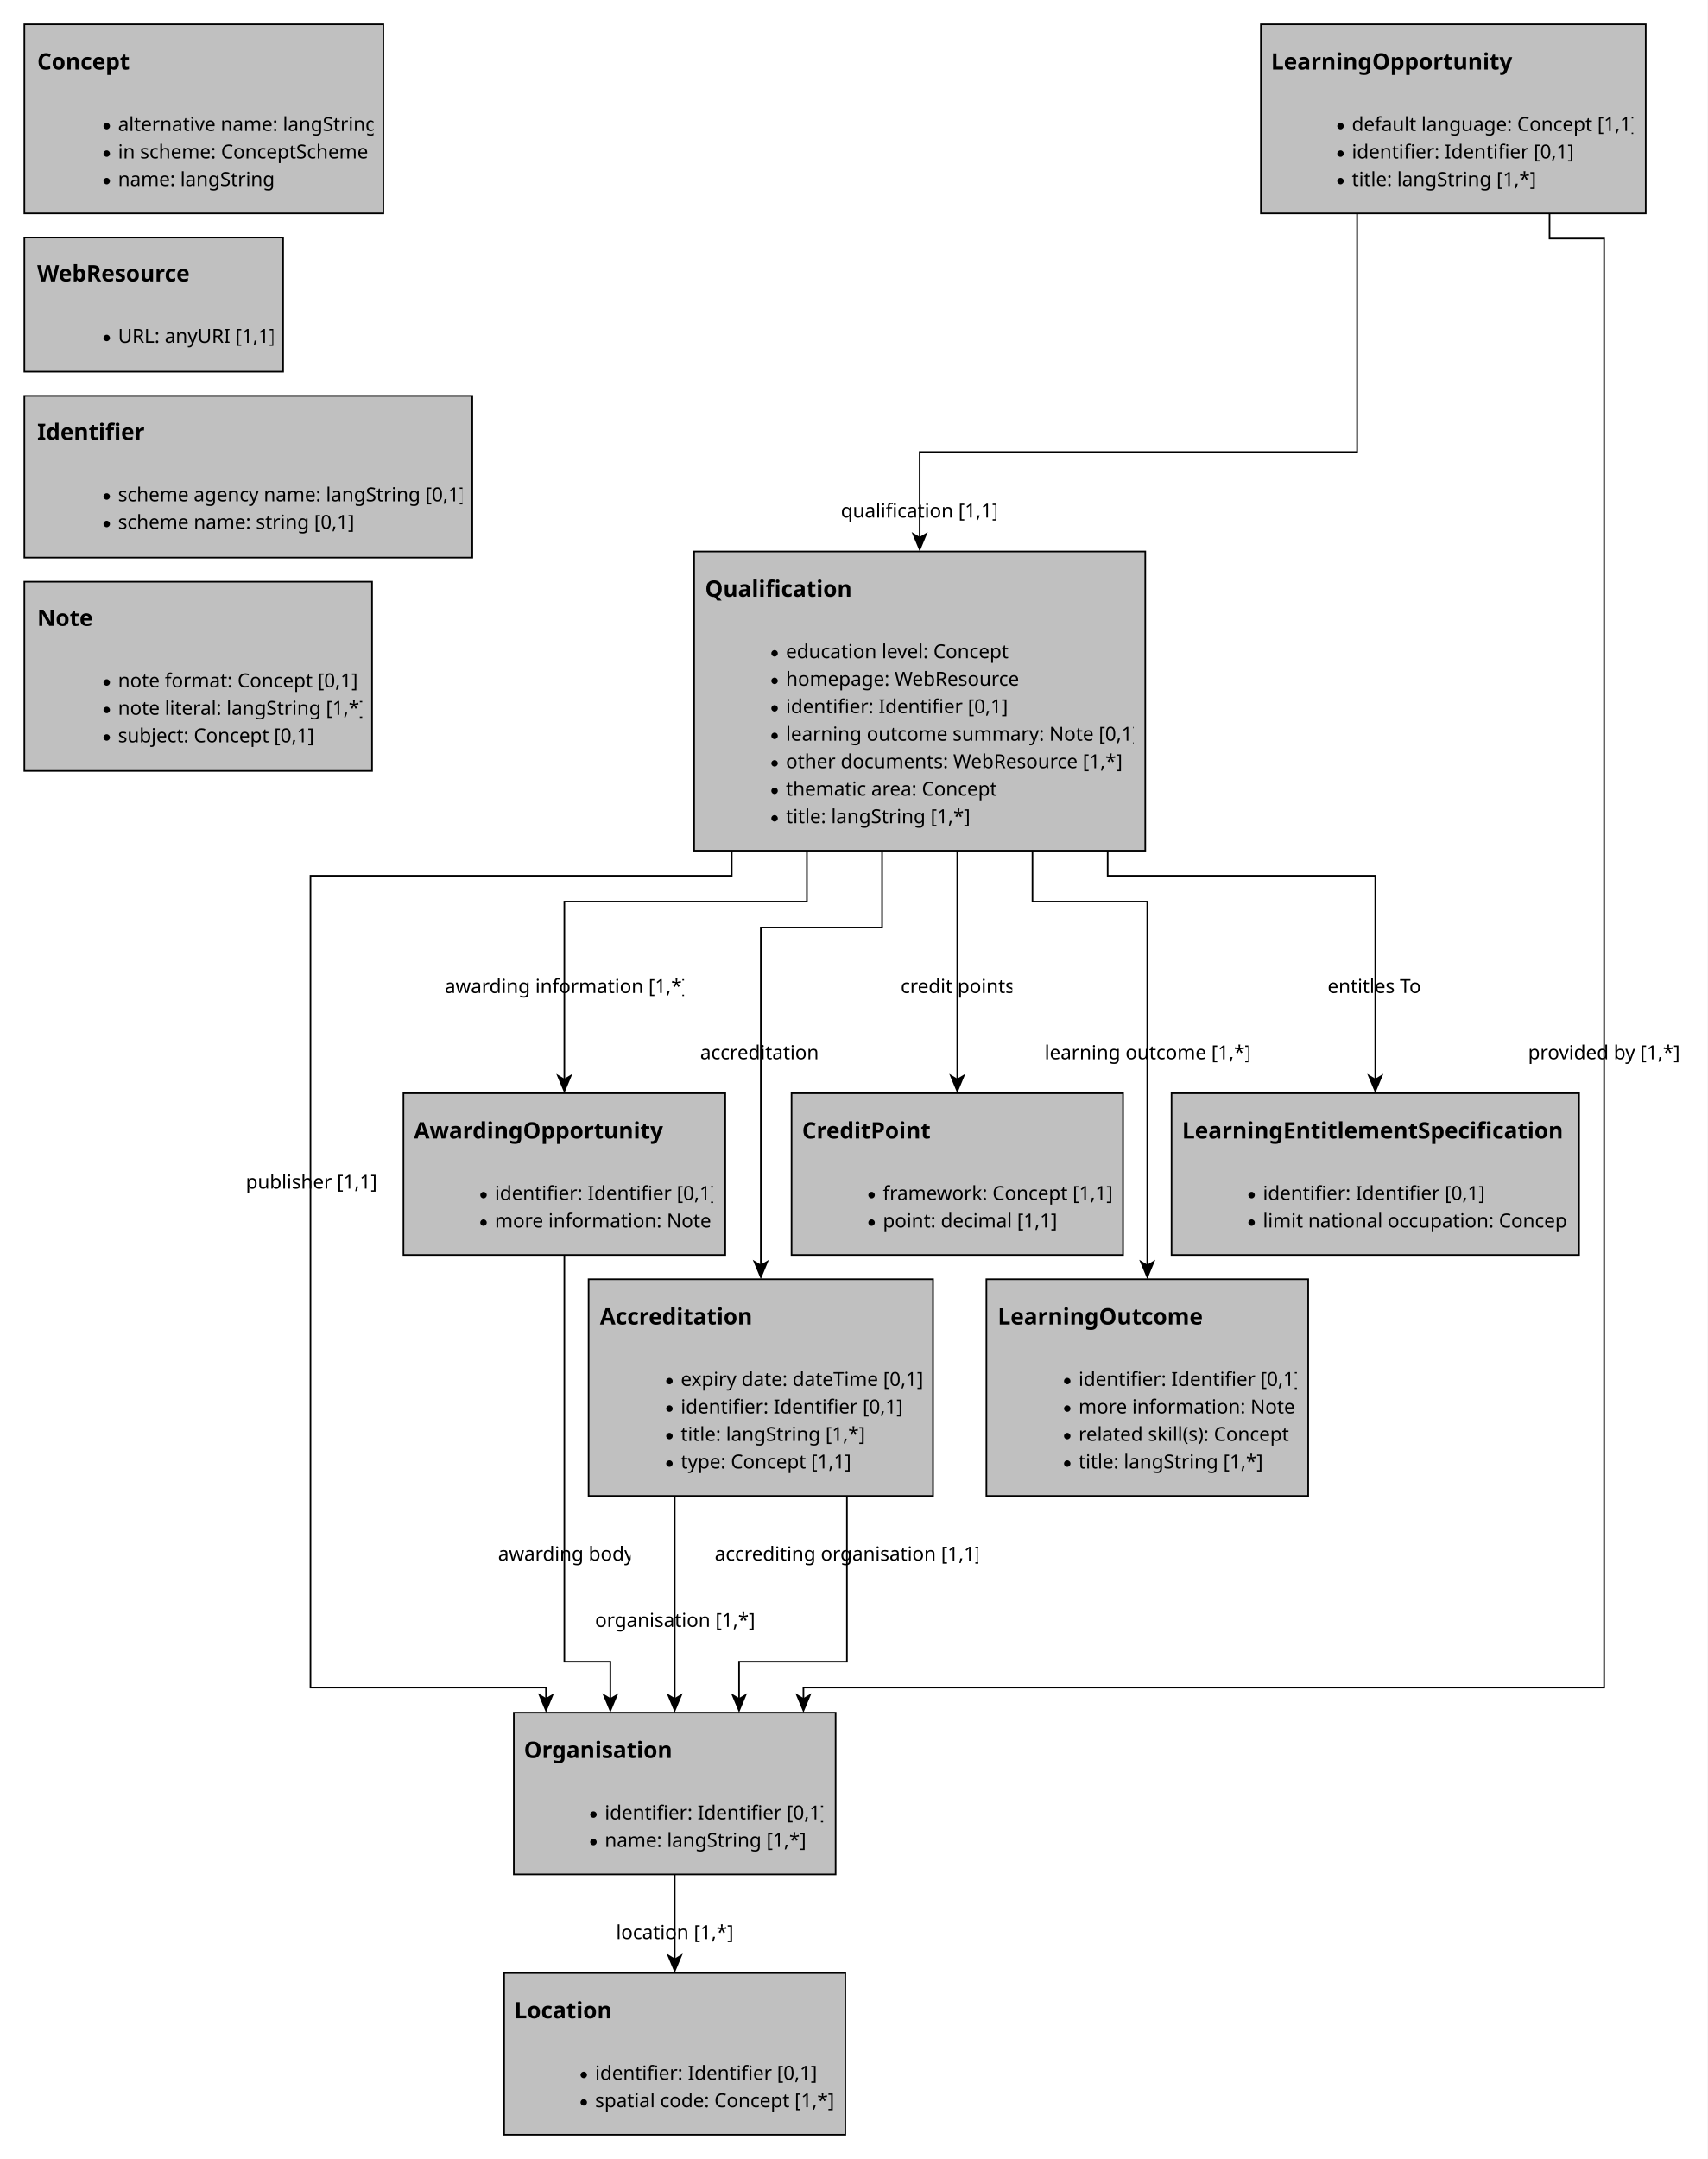
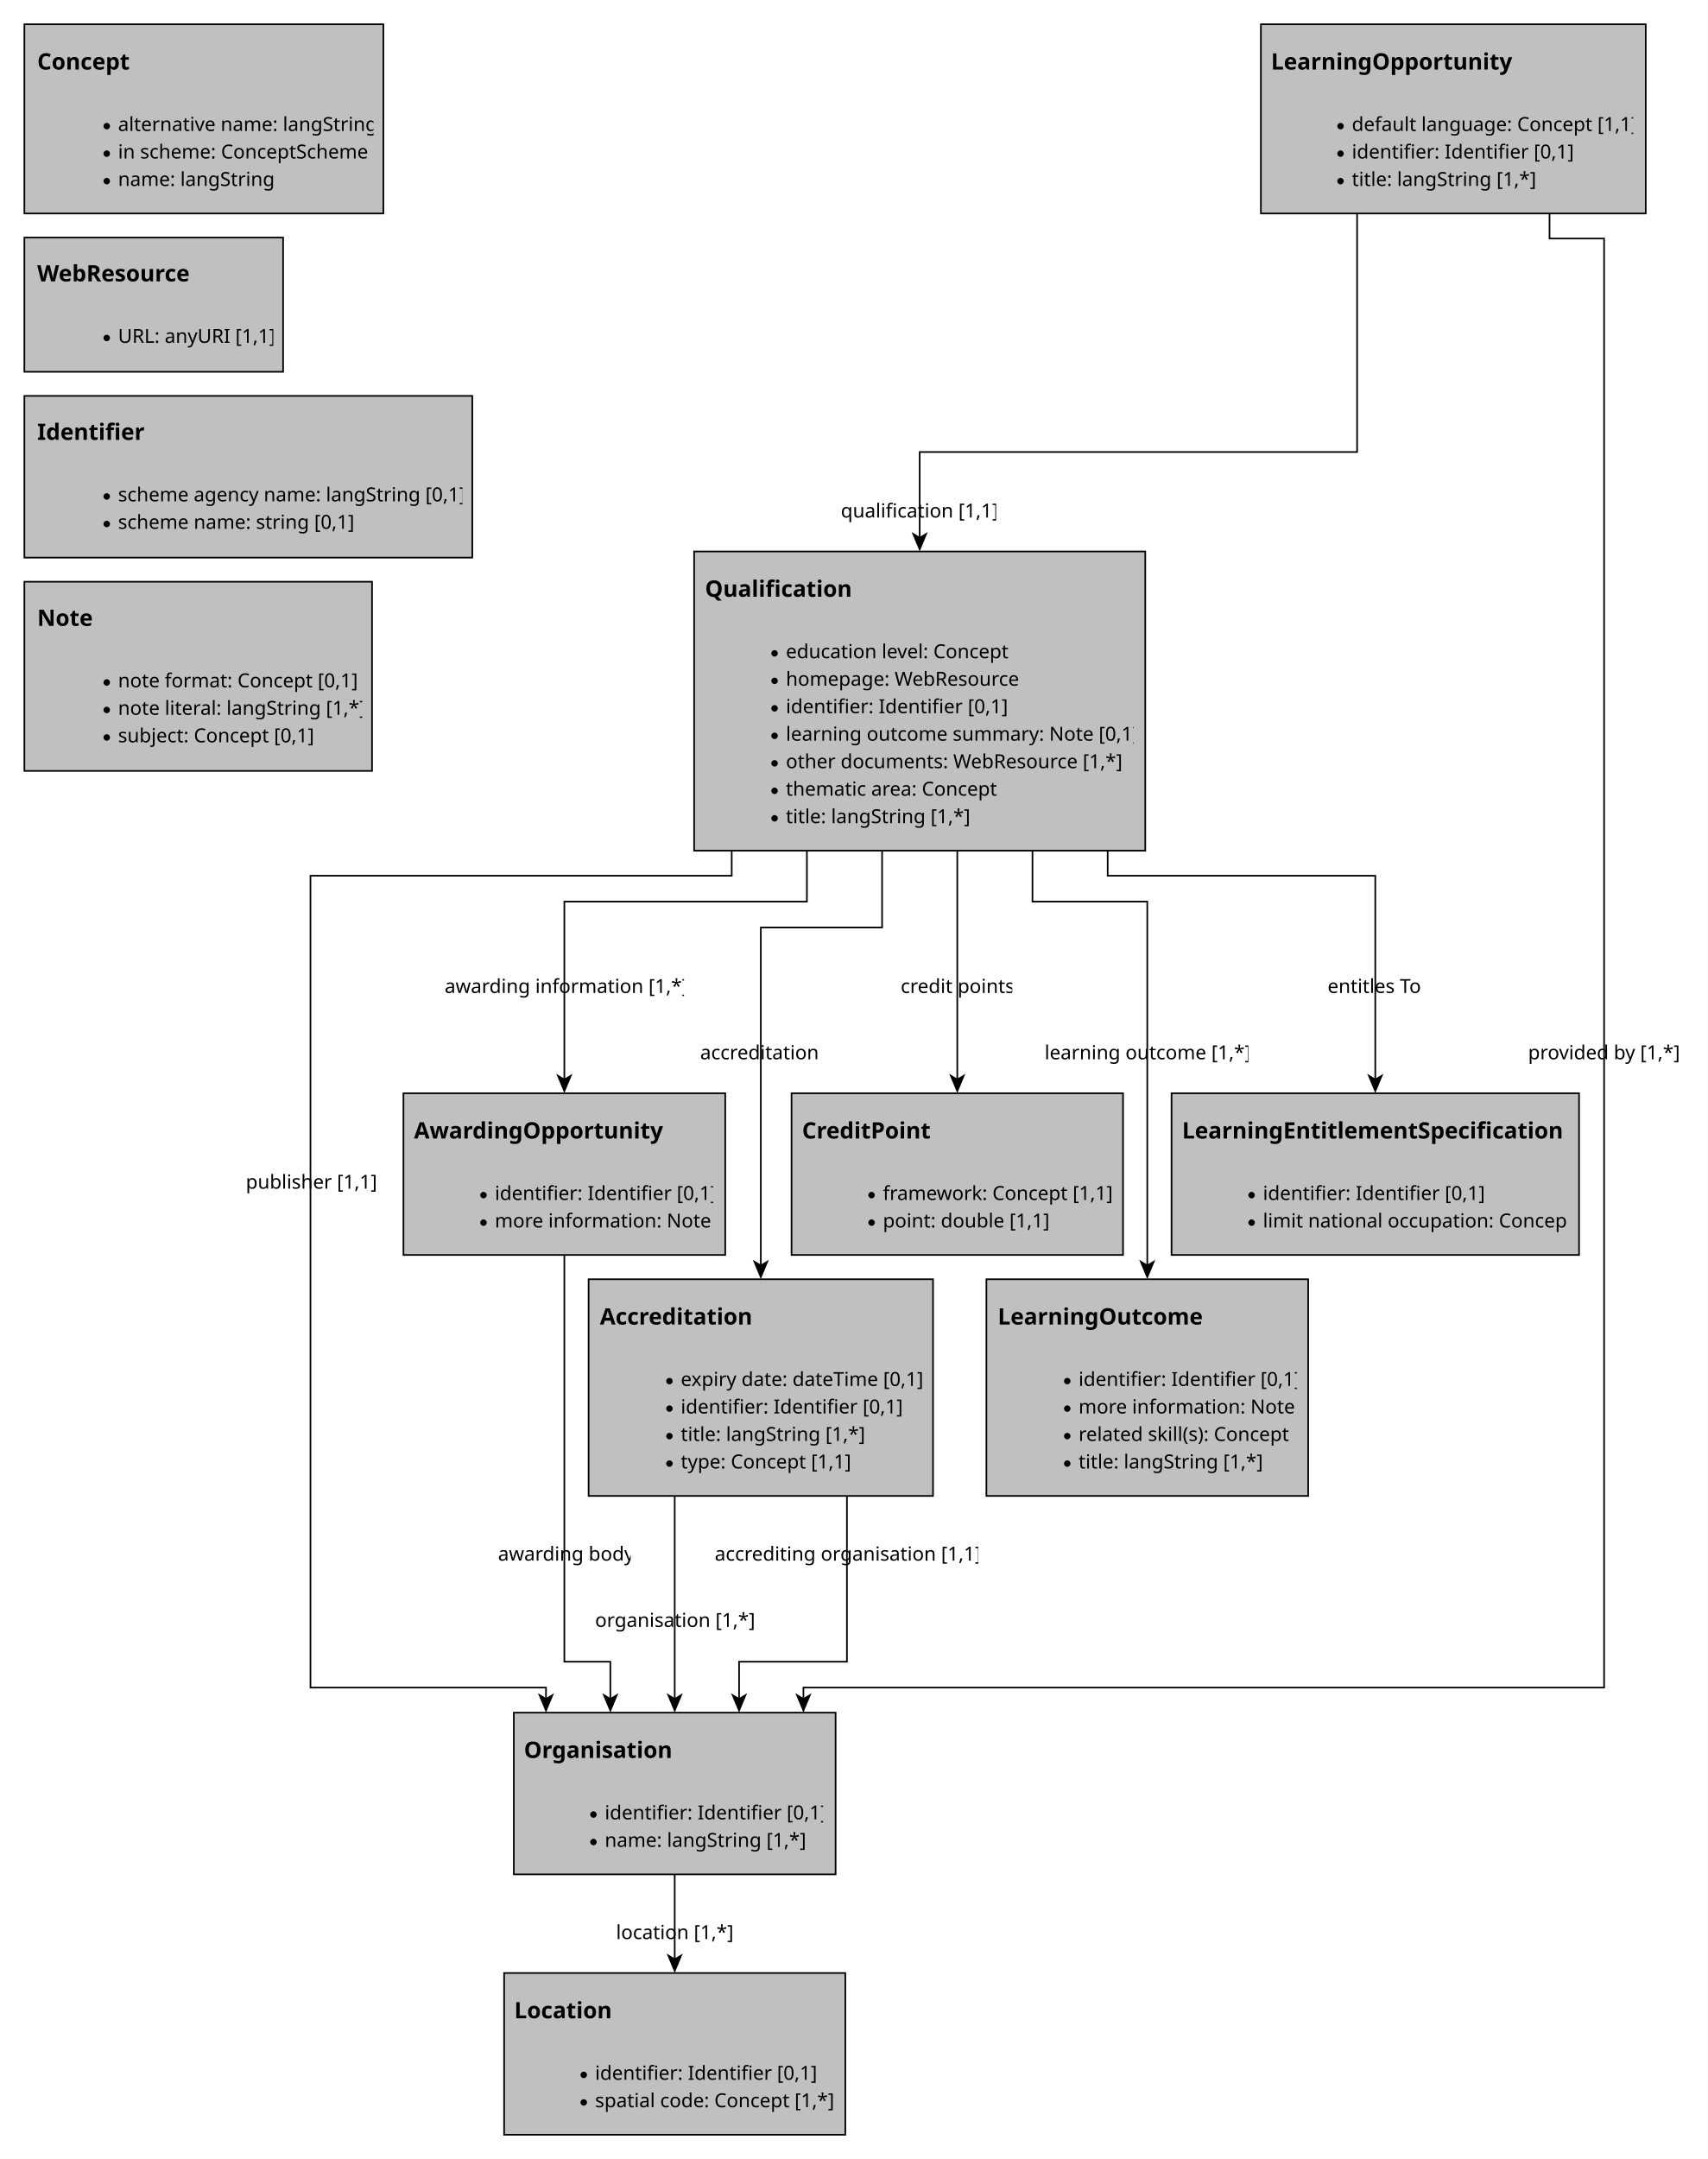
<svg xmlns="http://www.w3.org/2000/svg" fill-opacity="1" color-rendering="auto" color-interpolation="auto" text-rendering="auto" stroke="black" stroke-linecap="square" width="1056" stroke-miterlimit="10" shape-rendering="auto" stroke-opacity="1" fill="black" stroke-dasharray="none" font-weight="normal" stroke-width="1" height="1335" font-family="'Dialog'" font-style="normal" stroke-linejoin="miter" font-size="12px" stroke-dashoffset="0" image-rendering="auto">
  <defs id="genericDefs" />
  <g>
    <defs id="defs1">
      <clipPath clipPathUnits="userSpaceOnUse" id="clipPath1">
        <path d="M0 0 L1056 0 L1056 1335 L0 1335 L0 0 Z" />
      </clipPath>
      <clipPath clipPathUnits="userSpaceOnUse" id="clipPath2">
        <path d="M-150 -15 L906 -15 L906 1320 L-150 1320 L-150 -15 Z" />
      </clipPath>
      <clipPath clipPathUnits="userSpaceOnUse" id="clipPath3">
        <path d="M0 0 L0 128 L199 128 L199 0 Z" />
      </clipPath>
      <clipPath clipPathUnits="userSpaceOnUse" id="clipPath4">
        <path d="M0 0 L0 111 L208 111 L208 0 Z" />
      </clipPath>
      <clipPath clipPathUnits="userSpaceOnUse" id="clipPath5">
        <path d="M0 0 L0 94 L185 94 L185 0 Z" />
      </clipPath>
      <clipPath clipPathUnits="userSpaceOnUse" id="clipPath6">
        <path d="M0 0 L0 94 L263 94 L263 0 Z" />
      </clipPath>
      <clipPath clipPathUnits="userSpaceOnUse" id="clipPath7">
        <path d="M0 0 L0 111 L201 111 L201 0 Z" />
      </clipPath>
      <clipPath clipPathUnits="userSpaceOnUse" id="clipPath8">
        <path d="M0 0 L0 94 L191 94 L191 0 Z" />
      </clipPath>
      <clipPath clipPathUnits="userSpaceOnUse" id="clipPath9">
        <path d="M0 0 L0 94 L238 94 L238 0 Z" />
      </clipPath>
      <clipPath clipPathUnits="userSpaceOnUse" id="clipPath10">
        <path d="M0 0 L0 111 L224 111 L224 0 Z" />
      </clipPath>
      <clipPath clipPathUnits="userSpaceOnUse" id="clipPath11">
        <path d="M0 0 L0 179 L265 179 L265 0 Z" />
      </clipPath>
      <clipPath clipPathUnits="userSpaceOnUse" id="clipPath12">
        <path d="M0 0 L0 128 L185 128 L185 0 Z" />
      </clipPath>
      <clipPath clipPathUnits="userSpaceOnUse" id="clipPath13">
        <path d="M0 0 L0 94 L197 94 L197 0 Z" />
      </clipPath>
      <clipPath clipPathUnits="userSpaceOnUse" id="clipPath14">
        <path d="M0 0 L0 77 L146 77 L146 0 Z" />
      </clipPath>
      <clipPath clipPathUnits="userSpaceOnUse" id="clipPath15">
        <path d="M0 0 L0 17 L98 17 L98 0 Z" />
      </clipPath>
      <clipPath clipPathUnits="userSpaceOnUse" id="clipPath16">
        <path d="M0 0 L0 17 L163 17 L163 0 Z" />
      </clipPath>
      <clipPath clipPathUnits="userSpaceOnUse" id="clipPath17">
        <path d="M0 0 L0 17 L82 17 L82 0 Z" />
      </clipPath>
      <clipPath clipPathUnits="userSpaceOnUse" id="clipPath18">
        <path d="M0 0 L0 17 L93 17 L93 0 Z" />
      </clipPath>
      <clipPath clipPathUnits="userSpaceOnUse" id="clipPath19">
        <path d="M0 0 L0 17 L96 17 L96 0 Z" />
      </clipPath>
      <clipPath clipPathUnits="userSpaceOnUse" id="clipPath20">
        <path d="M0 0 L0 17 L80 17 L80 0 Z" />
      </clipPath>
      <clipPath clipPathUnits="userSpaceOnUse" id="clipPath21">
        <path d="M0 0 L0 17 L58 17 L58 0 Z" />
      </clipPath>
      <clipPath clipPathUnits="userSpaceOnUse" id="clipPath22">
        <path d="M0 0 L0 17 L69 17 L69 0 Z" />
      </clipPath>
      <clipPath clipPathUnits="userSpaceOnUse" id="clipPath23">
        <path d="M0 0 L0 17 L148 17 L148 0 Z" />
      </clipPath>
      <clipPath clipPathUnits="userSpaceOnUse" id="clipPath24">
        <path d="M0 0 L0 17 L73 17 L73 0 Z" />
      </clipPath>
      <clipPath clipPathUnits="userSpaceOnUse" id="clipPath25">
        <path d="M0 0 L0 17 L126 17 L126 0 Z" />
      </clipPath>
      <clipPath clipPathUnits="userSpaceOnUse" id="clipPath26">
        <path d="M0 0 L0 17 L72 17 L72 0 Z" />
      </clipPath>
    </defs>
    <g fill="white" text-rendering="geometricPrecision" shape-rendering="geometricPrecision" transform="translate(150,15)" stroke="white">
      <rect x="-150" width="1056" height="1335" y="-15" clip-path="url(#clipPath2)" stroke="none" />
    </g>
    <g fill="silver" text-rendering="geometricPrecision" shape-rendering="geometricPrecision" transform="matrix(1,0,0,1,150,15)" stroke="silver">
      <rect x="214" width="213" height="134" y="776" clip-path="url(#clipPath2)" stroke="none" />
    </g>
    <g text-rendering="geometricPrecision" stroke-miterlimit="1.45" shape-rendering="geometricPrecision" transform="matrix(1,0,0,1,150,15)" stroke-linecap="butt">
      <rect fill="none" x="214" width="213" height="134" y="776" clip-path="url(#clipPath2)" />
    </g>
    <g font-size="14px" stroke-linecap="butt" transform="matrix(1,0,0,1,150,15) translate(221,779)" text-rendering="geometricPrecision" font-family="sans-serif" shape-rendering="geometricPrecision" font-weight="bold" stroke-miterlimit="1.45">
      <text x="0" xml:space="preserve" y="25" clip-path="url(#clipPath3)" stroke="none">Accreditation</text>
      <circle r="2" clip-path="url(#clipPath3)" cx="43" cy="60" stroke="none" />
      <text x="50" font-size="12px" y="63" clip-path="url(#clipPath3)" stroke="none" font-weight="normal" xml:space="preserve">expiry date: dateTime [0,1]</text>
      <circle r="2" clip-path="url(#clipPath3)" cx="43" cy="77" stroke="none" />
      <text x="50" font-size="12px" y="80" clip-path="url(#clipPath3)" stroke="none" font-weight="normal" xml:space="preserve">identifier: Identifier [0,1]</text>
      <circle r="2" clip-path="url(#clipPath3)" cx="43" cy="94" stroke="none" />
      <text x="50" font-size="12px" y="97" clip-path="url(#clipPath3)" stroke="none" font-weight="normal" xml:space="preserve">title: langString [1,*]</text>
      <circle r="2" clip-path="url(#clipPath3)" cx="43" cy="111" stroke="none" />
      <text x="50" font-size="12px" y="114" clip-path="url(#clipPath3)" stroke="none" font-weight="normal" xml:space="preserve">type: Concept [1,1]</text>
    </g>
    <g fill="silver" text-rendering="geometricPrecision" shape-rendering="geometricPrecision" transform="matrix(1,0,0,1,150,15)" stroke="silver">
      <rect x="-134.928" width="222" height="117" y="0" clip-path="url(#clipPath2)" stroke="none" />
    </g>
    <g text-rendering="geometricPrecision" stroke-miterlimit="1.45" shape-rendering="geometricPrecision" transform="matrix(1,0,0,1,150,15)" stroke-linecap="butt">
      <rect fill="none" x="-134.928" width="222" height="117" y="0" clip-path="url(#clipPath2)" />
    </g>
    <g font-size="14px" stroke-linecap="butt" transform="matrix(1,0,0,1,150,15) translate(-127,3)" text-rendering="geometricPrecision" font-family="sans-serif" shape-rendering="geometricPrecision" font-weight="bold" stroke-miterlimit="1.45">
      <text x="0" xml:space="preserve" y="25" clip-path="url(#clipPath4)" stroke="none">Concept</text>
      <circle r="2" clip-path="url(#clipPath4)" cx="43" cy="60" stroke="none" />
      <text x="50" font-size="12px" y="63" clip-path="url(#clipPath4)" stroke="none" font-weight="normal" xml:space="preserve">alternative name: langString</text>
      <circle r="2" clip-path="url(#clipPath4)" cx="43" cy="77" stroke="none" />
      <text x="50" font-size="12px" y="80" clip-path="url(#clipPath4)" stroke="none" font-weight="normal" xml:space="preserve">in scheme: ConceptScheme</text>
      <circle r="2" clip-path="url(#clipPath4)" cx="43" cy="94" stroke="none" />
      <text x="50" font-size="12px" y="97" clip-path="url(#clipPath4)" stroke="none" font-weight="normal" xml:space="preserve">name: langString</text>
    </g>
    <g fill="silver" text-rendering="geometricPrecision" shape-rendering="geometricPrecision" transform="matrix(1,0,0,1,150,15)" stroke="silver">
      <rect x="167.75" width="199" height="100" y="1044" clip-path="url(#clipPath2)" stroke="none" />
    </g>
    <g text-rendering="geometricPrecision" stroke-miterlimit="1.45" shape-rendering="geometricPrecision" transform="matrix(1,0,0,1,150,15)" stroke-linecap="butt">
      <rect fill="none" x="167.75" width="199" height="100" y="1044" clip-path="url(#clipPath2)" />
    </g>
    <g font-size="14px" stroke-linecap="butt" transform="matrix(1,0,0,1,150,15) translate(174,1047)" text-rendering="geometricPrecision" font-family="sans-serif" shape-rendering="geometricPrecision" font-weight="bold" stroke-miterlimit="1.45">
      <text x="0" xml:space="preserve" y="25" clip-path="url(#clipPath5)" stroke="none">Organisation</text>
      <circle r="2" clip-path="url(#clipPath5)" cx="43" cy="60" stroke="none" />
      <text x="50" font-size="12px" y="63" clip-path="url(#clipPath5)" stroke="none" font-weight="normal" xml:space="preserve">identifier: Identifier [0,1]</text>
      <circle r="2" clip-path="url(#clipPath5)" cx="43" cy="77" stroke="none" />
      <text x="50" font-size="12px" y="80" clip-path="url(#clipPath5)" stroke="none" font-weight="normal" xml:space="preserve">name: langString [1,*]</text>
    </g>
    <g fill="silver" text-rendering="geometricPrecision" shape-rendering="geometricPrecision" transform="matrix(1,0,0,1,150,15)" stroke="silver">
      <rect x="-134.928" width="277" height="100" y="229.798" clip-path="url(#clipPath2)" stroke="none" />
    </g>
    <g text-rendering="geometricPrecision" stroke-miterlimit="1.45" shape-rendering="geometricPrecision" transform="matrix(1,0,0,1,150,15)" stroke-linecap="butt">
      <rect fill="none" x="-134.928" width="277" height="100" y="229.798" clip-path="url(#clipPath2)" />
    </g>
    <g font-size="14px" stroke-linecap="butt" transform="matrix(1,0,0,1,150,15) translate(-127,232)" text-rendering="geometricPrecision" font-family="sans-serif" shape-rendering="geometricPrecision" font-weight="bold" stroke-miterlimit="1.45">
      <text x="0" xml:space="preserve" y="25" clip-path="url(#clipPath6)" stroke="none">Identifier</text>
      <circle r="2" clip-path="url(#clipPath6)" cx="43" cy="60" stroke="none" />
      <text x="50" font-size="12px" y="63" clip-path="url(#clipPath6)" stroke="none" font-weight="normal" xml:space="preserve">scheme agency name: langString [0,1]</text>
      <circle r="2" clip-path="url(#clipPath6)" cx="43" cy="77" stroke="none" />
      <text x="50" font-size="12px" y="80" clip-path="url(#clipPath6)" stroke="none" font-weight="normal" xml:space="preserve">scheme name: string [0,1]</text>
    </g>
    <g fill="silver" text-rendering="geometricPrecision" shape-rendering="geometricPrecision" transform="matrix(1,0,0,1,150,15)" stroke="silver">
      <rect x="99.5" width="199" height="100" y="661" clip-path="url(#clipPath2)" stroke="none" />
    </g>
    <g text-rendering="geometricPrecision" stroke-miterlimit="1.45" shape-rendering="geometricPrecision" transform="matrix(1,0,0,1,150,15)" stroke-linecap="butt">
      <rect fill="none" x="99.5" width="199" height="100" y="661" clip-path="url(#clipPath2)" />
    </g>
    <g font-size="14px" stroke-linecap="butt" transform="matrix(1,0,0,1,150,15) translate(106,664)" text-rendering="geometricPrecision" font-family="sans-serif" shape-rendering="geometricPrecision" font-weight="bold" stroke-miterlimit="1.45">
      <text x="0" xml:space="preserve" y="25" clip-path="url(#clipPath5)" stroke="none">AwardingOpportunity</text>
      <circle r="2" clip-path="url(#clipPath5)" cx="43" cy="60" stroke="none" />
      <text x="50" font-size="12px" y="63" clip-path="url(#clipPath5)" stroke="none" font-weight="normal" xml:space="preserve">identifier: Identifier [0,1]</text>
      <circle r="2" clip-path="url(#clipPath5)" cx="43" cy="77" stroke="none" />
      <text x="50" font-size="12px" y="80" clip-path="url(#clipPath5)" stroke="none" font-weight="normal" xml:space="preserve">more information: Note</text>
    </g>
    <g fill="silver" text-rendering="geometricPrecision" shape-rendering="geometricPrecision" transform="matrix(1,0,0,1,150,15)" stroke="silver">
      <rect x="-134.928" width="215" height="117" y="344.698" clip-path="url(#clipPath2)" stroke="none" />
    </g>
    <g text-rendering="geometricPrecision" stroke-miterlimit="1.45" shape-rendering="geometricPrecision" transform="matrix(1,0,0,1,150,15)" stroke-linecap="butt">
      <rect fill="none" x="-134.928" width="215" height="117" y="344.698" clip-path="url(#clipPath2)" />
    </g>
    <g font-size="14px" stroke-linecap="butt" transform="matrix(1,0,0,1,150,15) translate(-127,347)" text-rendering="geometricPrecision" font-family="sans-serif" shape-rendering="geometricPrecision" font-weight="bold" stroke-miterlimit="1.45">
      <text x="0" xml:space="preserve" y="25" clip-path="url(#clipPath7)" stroke="none">Note</text>
      <circle r="2" clip-path="url(#clipPath7)" cx="43" cy="60" stroke="none" />
      <text x="50" font-size="12px" y="63" clip-path="url(#clipPath7)" stroke="none" font-weight="normal" xml:space="preserve">note format: Concept [0,1]</text>
      <circle r="2" clip-path="url(#clipPath7)" cx="43" cy="77" stroke="none" />
      <text x="50" font-size="12px" y="80" clip-path="url(#clipPath7)" stroke="none" font-weight="normal" xml:space="preserve">note literal: langString [1,*]</text>
      <circle r="2" clip-path="url(#clipPath7)" cx="43" cy="94" stroke="none" />
      <text x="50" font-size="12px" y="97" clip-path="url(#clipPath7)" stroke="none" font-weight="normal" xml:space="preserve">subject: Concept [0,1]</text>
    </g>
    <g fill="silver" text-rendering="geometricPrecision" shape-rendering="geometricPrecision" transform="matrix(1,0,0,1,150,15)" stroke="silver">
      <rect x="339.5" width="205" height="100" y="661" clip-path="url(#clipPath2)" stroke="none" />
    </g>
    <g text-rendering="geometricPrecision" stroke-miterlimit="1.45" shape-rendering="geometricPrecision" transform="matrix(1,0,0,1,150,15)" stroke-linecap="butt">
      <rect fill="none" x="339.5" width="205" height="100" y="661" clip-path="url(#clipPath2)" />
    </g>
    <g font-size="14px" stroke-linecap="butt" transform="matrix(1,0,0,1,150,15) translate(346,664)" text-rendering="geometricPrecision" font-family="sans-serif" shape-rendering="geometricPrecision" font-weight="bold" stroke-miterlimit="1.45">
      <text x="0" xml:space="preserve" y="25" clip-path="url(#clipPath8)" stroke="none">CreditPoint</text>
      <circle r="2" clip-path="url(#clipPath8)" cx="43" cy="60" stroke="none" />
      <text x="50" font-size="12px" y="63" clip-path="url(#clipPath8)" stroke="none" font-weight="normal" xml:space="preserve">framework: Concept [1,1]</text>
      <circle r="2" clip-path="url(#clipPath8)" cx="43" cy="77" stroke="none" />
-       <text x="50" font-size="12px" y="80" clip-path="url(#clipPath8)" stroke="none" font-weight="normal" xml:space="preserve">point: decimal [1,1]</text>
+       <text x="50" font-size="12px" y="80" clip-path="url(#clipPath8)" stroke="none" font-weight="normal" xml:space="preserve">point: double [1,1]</text>
    </g>
    <g fill="silver" text-rendering="geometricPrecision" shape-rendering="geometricPrecision" transform="matrix(1,0,0,1,150,15)" stroke="silver">
      <rect x="574.5" width="252" height="100" y="661" clip-path="url(#clipPath2)" stroke="none" />
    </g>
    <g text-rendering="geometricPrecision" stroke-miterlimit="1.45" shape-rendering="geometricPrecision" transform="matrix(1,0,0,1,150,15)" stroke-linecap="butt">
      <rect fill="none" x="574.5" width="252" height="100" y="661" clip-path="url(#clipPath2)" />
    </g>
    <g font-size="14px" stroke-linecap="butt" transform="matrix(1,0,0,1,150,15) translate(581,664)" text-rendering="geometricPrecision" font-family="sans-serif" shape-rendering="geometricPrecision" font-weight="bold" stroke-miterlimit="1.45">
      <text x="0" xml:space="preserve" y="25" clip-path="url(#clipPath9)" stroke="none">LearningEntitlementSpecification</text>
      <circle r="2" clip-path="url(#clipPath9)" cx="43" cy="60" stroke="none" />
      <text x="50" font-size="12px" y="63" clip-path="url(#clipPath9)" stroke="none" font-weight="normal" xml:space="preserve">identifier: Identifier [0,1]</text>
      <circle r="2" clip-path="url(#clipPath9)" cx="43" cy="77" stroke="none" />
      <text x="50" font-size="12px" y="80" clip-path="url(#clipPath9)" stroke="none" font-weight="normal" xml:space="preserve">limit national occupation: Concept</text>
    </g>
    <g fill="silver" text-rendering="geometricPrecision" shape-rendering="geometricPrecision" transform="matrix(1,0,0,1,150,15)" stroke="silver">
      <rect x="629.75" width="238" height="117" y="0" clip-path="url(#clipPath2)" stroke="none" />
    </g>
    <g text-rendering="geometricPrecision" stroke-miterlimit="1.45" shape-rendering="geometricPrecision" transform="matrix(1,0,0,1,150,15)" stroke-linecap="butt">
      <rect fill="none" x="629.75" width="238" height="117" y="0" clip-path="url(#clipPath2)" />
    </g>
    <g font-size="14px" stroke-linecap="butt" transform="matrix(1,0,0,1,150,15) translate(636,3)" text-rendering="geometricPrecision" font-family="sans-serif" shape-rendering="geometricPrecision" font-weight="bold" stroke-miterlimit="1.45">
      <text x="0" xml:space="preserve" y="25" clip-path="url(#clipPath10)" stroke="none">LearningOpportunity</text>
      <circle r="2" clip-path="url(#clipPath10)" cx="43" cy="60" stroke="none" />
      <text x="50" font-size="12px" y="63" clip-path="url(#clipPath10)" stroke="none" font-weight="normal" xml:space="preserve">default language: Concept [1,1]</text>
      <circle r="2" clip-path="url(#clipPath10)" cx="43" cy="77" stroke="none" />
      <text x="50" font-size="12px" y="80" clip-path="url(#clipPath10)" stroke="none" font-weight="normal" xml:space="preserve">identifier: Identifier [0,1]</text>
      <circle r="2" clip-path="url(#clipPath10)" cx="43" cy="94" stroke="none" />
      <text x="50" font-size="12px" y="97" clip-path="url(#clipPath10)" stroke="none" font-weight="normal" xml:space="preserve">title: langString [1,*]</text>
    </g>
    <g fill="silver" text-rendering="geometricPrecision" shape-rendering="geometricPrecision" transform="matrix(1,0,0,1,150,15)" stroke="silver">
      <rect x="279.25" width="279" height="185" y="326" clip-path="url(#clipPath2)" stroke="none" />
    </g>
    <g text-rendering="geometricPrecision" stroke-miterlimit="1.45" shape-rendering="geometricPrecision" transform="matrix(1,0,0,1,150,15)" stroke-linecap="butt">
      <rect fill="none" x="279.25" width="279" height="185" y="326" clip-path="url(#clipPath2)" />
    </g>
    <g font-size="14px" stroke-linecap="butt" transform="matrix(1,0,0,1,150,15) translate(286,329)" text-rendering="geometricPrecision" font-family="sans-serif" shape-rendering="geometricPrecision" font-weight="bold" stroke-miterlimit="1.45">
      <text x="0" xml:space="preserve" y="25" clip-path="url(#clipPath11)" stroke="none">Qualification</text>
      <circle r="2" clip-path="url(#clipPath11)" cx="43" cy="60" stroke="none" />
      <text x="50" font-size="12px" y="63" clip-path="url(#clipPath11)" stroke="none" font-weight="normal" xml:space="preserve">education level: Concept</text>
      <circle r="2" clip-path="url(#clipPath11)" cx="43" cy="77" stroke="none" />
      <text x="50" font-size="12px" y="80" clip-path="url(#clipPath11)" stroke="none" font-weight="normal" xml:space="preserve">homepage: WebResource</text>
      <circle r="2" clip-path="url(#clipPath11)" cx="43" cy="94" stroke="none" />
      <text x="50" font-size="12px" y="97" clip-path="url(#clipPath11)" stroke="none" font-weight="normal" xml:space="preserve">identifier: Identifier [0,1]</text>
      <circle r="2" clip-path="url(#clipPath11)" cx="43" cy="111" stroke="none" />
      <text x="50" font-size="12px" y="114" clip-path="url(#clipPath11)" stroke="none" font-weight="normal" xml:space="preserve">learning outcome summary: Note [0,1]</text>
      <circle r="2" clip-path="url(#clipPath11)" cx="43" cy="128" stroke="none" />
      <text x="50" font-size="12px" y="131" clip-path="url(#clipPath11)" stroke="none" font-weight="normal" xml:space="preserve">other documents: WebResource [1,*]</text>
      <circle r="2" clip-path="url(#clipPath11)" cx="43" cy="145" stroke="none" />
      <text x="50" font-size="12px" y="148" clip-path="url(#clipPath11)" stroke="none" font-weight="normal" xml:space="preserve">thematic area: Concept</text>
      <circle r="2" clip-path="url(#clipPath11)" cx="43" cy="162" stroke="none" />
      <text x="50" font-size="12px" y="165" clip-path="url(#clipPath11)" stroke="none" font-weight="normal" xml:space="preserve">title: langString [1,*]</text>
    </g>
    <g fill="silver" text-rendering="geometricPrecision" shape-rendering="geometricPrecision" transform="matrix(1,0,0,1,150,15)" stroke="silver">
      <rect x="460" width="199" height="134" y="776" clip-path="url(#clipPath2)" stroke="none" />
    </g>
    <g text-rendering="geometricPrecision" stroke-miterlimit="1.45" shape-rendering="geometricPrecision" transform="matrix(1,0,0,1,150,15)" stroke-linecap="butt">
      <rect fill="none" x="460" width="199" height="134" y="776" clip-path="url(#clipPath2)" />
    </g>
    <g font-size="14px" stroke-linecap="butt" transform="matrix(1,0,0,1,150,15) translate(467,779)" text-rendering="geometricPrecision" font-family="sans-serif" shape-rendering="geometricPrecision" font-weight="bold" stroke-miterlimit="1.45">
      <text x="0" xml:space="preserve" y="25" clip-path="url(#clipPath12)" stroke="none">LearningOutcome</text>
      <circle r="2" clip-path="url(#clipPath12)" cx="43" cy="60" stroke="none" />
      <text x="50" font-size="12px" y="63" clip-path="url(#clipPath12)" stroke="none" font-weight="normal" xml:space="preserve">identifier: Identifier [0,1]</text>
      <circle r="2" clip-path="url(#clipPath12)" cx="43" cy="77" stroke="none" />
      <text x="50" font-size="12px" y="80" clip-path="url(#clipPath12)" stroke="none" font-weight="normal" xml:space="preserve">more information: Note</text>
      <circle r="2" clip-path="url(#clipPath12)" cx="43" cy="94" stroke="none" />
      <text x="50" font-size="12px" y="97" clip-path="url(#clipPath12)" stroke="none" font-weight="normal" xml:space="preserve">related skill(s): Concept</text>
      <circle r="2" clip-path="url(#clipPath12)" cx="43" cy="111" stroke="none" />
      <text x="50" font-size="12px" y="114" clip-path="url(#clipPath12)" stroke="none" font-weight="normal" xml:space="preserve">title: langString [1,*]</text>
    </g>
    <g fill="silver" text-rendering="geometricPrecision" shape-rendering="geometricPrecision" transform="matrix(1,0,0,1,150,15)" stroke="silver">
      <rect x="161.75" width="211" height="100" y="1205" clip-path="url(#clipPath2)" stroke="none" />
    </g>
    <g text-rendering="geometricPrecision" stroke-miterlimit="1.45" shape-rendering="geometricPrecision" transform="matrix(1,0,0,1,150,15)" stroke-linecap="butt">
      <rect fill="none" x="161.75" width="211" height="100" y="1205" clip-path="url(#clipPath2)" />
    </g>
    <g font-size="14px" stroke-linecap="butt" transform="matrix(1,0,0,1,150,15) translate(168,1208)" text-rendering="geometricPrecision" font-family="sans-serif" shape-rendering="geometricPrecision" font-weight="bold" stroke-miterlimit="1.45">
      <text x="0" xml:space="preserve" y="25" clip-path="url(#clipPath13)" stroke="none">Location</text>
      <circle r="2" clip-path="url(#clipPath13)" cx="43" cy="60" stroke="none" />
      <text x="50" font-size="12px" y="63" clip-path="url(#clipPath13)" stroke="none" font-weight="normal" xml:space="preserve">identifier: Identifier [0,1]</text>
      <circle r="2" clip-path="url(#clipPath13)" cx="43" cy="77" stroke="none" />
      <text x="50" font-size="12px" y="80" clip-path="url(#clipPath13)" stroke="none" font-weight="normal" xml:space="preserve">spatial code: Concept [1,*]</text>
    </g>
    <g fill="silver" text-rendering="geometricPrecision" shape-rendering="geometricPrecision" transform="matrix(1,0,0,1,150,15)" stroke="silver">
      <rect x="-134.928" width="160" height="83" y="131.899" clip-path="url(#clipPath2)" stroke="none" />
    </g>
    <g text-rendering="geometricPrecision" stroke-miterlimit="1.45" shape-rendering="geometricPrecision" transform="matrix(1,0,0,1,150,15)" stroke-linecap="butt">
      <rect fill="none" x="-134.928" width="160" height="83" y="131.899" clip-path="url(#clipPath2)" />
    </g>
    <g font-size="14px" stroke-linecap="butt" transform="matrix(1,0,0,1,150,15) translate(-127,134)" text-rendering="geometricPrecision" font-family="sans-serif" shape-rendering="geometricPrecision" font-weight="bold" stroke-miterlimit="1.45">
      <text x="0" xml:space="preserve" y="25" clip-path="url(#clipPath14)" stroke="none">WebResource</text>
      <circle r="2" clip-path="url(#clipPath14)" cx="43" cy="60" stroke="none" />
      <text x="50" font-size="12px" y="63" clip-path="url(#clipPath14)" stroke="none" font-weight="normal" xml:space="preserve">URL: anyURI [1,1]</text>
    </g>
    <g text-rendering="geometricPrecision" stroke-miterlimit="1.45" shape-rendering="geometricPrecision" transform="matrix(1,0,0,1,150,15)" stroke-linecap="butt">
      <path fill="none" d="M267.25 910 L267.25 1035.967" clip-path="url(#clipPath2)" />
      <path d="M267.25 1043.967 L272.25 1031.967 L267.25 1034.967 L262.25 1031.967 Z" clip-path="url(#clipPath2)" stroke="none" />
    </g>
    <g text-rendering="geometricPrecision" stroke-miterlimit="1.45" shape-rendering="geometricPrecision" font-family="sans-serif" transform="matrix(1,0,0,1,150,15) translate(218,978)" stroke-linecap="butt">
      <text x="0" xml:space="preserve" y="13" clip-path="url(#clipPath15)" stroke="none">organisation [1,*]</text>
    </g>
    <g text-rendering="geometricPrecision" stroke-miterlimit="1.45" shape-rendering="geometricPrecision" transform="matrix(1,0,0,1,150,15)" stroke-linecap="butt">
      <path fill="none" d="M373.75 910 L373.75 1012.5 L307.05 1012.5 L307.05 1035.969" clip-path="url(#clipPath2)" />
      <path d="M307.05 1043.969 L312.05 1031.969 L307.05 1034.969 L302.05 1031.969 Z" clip-path="url(#clipPath2)" stroke="none" />
    </g>
    <g text-rendering="geometricPrecision" stroke-miterlimit="1.45" shape-rendering="geometricPrecision" font-family="sans-serif" transform="matrix(1,0,0,1,150,15) translate(292,937)" stroke-linecap="butt">
      <text x="0" xml:space="preserve" y="13" clip-path="url(#clipPath16)" stroke="none">accrediting organisation [1,1]</text>
    </g>
    <g text-rendering="geometricPrecision" stroke-miterlimit="1.45" shape-rendering="geometricPrecision" transform="matrix(1,0,0,1,150,15)" stroke-linecap="butt">
      <path fill="none" d="M199 761 L199 1012.5 L227.45 1012.5 L227.45 1035.969" clip-path="url(#clipPath2)" />
      <path d="M227.45 1043.969 L232.45 1031.969 L227.45 1034.969 L222.45 1031.969 Z" clip-path="url(#clipPath2)" stroke="none" />
    </g>
    <g text-rendering="geometricPrecision" stroke-miterlimit="1.45" shape-rendering="geometricPrecision" font-family="sans-serif" transform="matrix(1,0,0,1,150,15) translate(158,937)" stroke-linecap="butt">
      <text x="0" xml:space="preserve" y="13" clip-path="url(#clipPath17)" stroke="none">awarding body</text>
    </g>
    <g text-rendering="geometricPrecision" stroke-miterlimit="1.45" shape-rendering="geometricPrecision" transform="matrix(1,0,0,1,150,15)" stroke-linecap="butt">
      <path fill="none" d="M808.25 117 L808.25 132.5 L842 132.5 L842 1028.5 L346.85 1028.5 L346.85 1035.97" clip-path="url(#clipPath2)" />
      <path d="M346.85 1043.97 L351.85 1031.97 L346.85 1034.97 L341.85 1031.97 Z" clip-path="url(#clipPath2)" stroke="none" />
    </g>
    <g text-rendering="geometricPrecision" stroke-miterlimit="1.45" shape-rendering="geometricPrecision" font-family="sans-serif" transform="matrix(1,0,0,1,150,15) translate(795,627)" stroke-linecap="butt">
      <text x="0" xml:space="preserve" y="13" clip-path="url(#clipPath18)" stroke="none">provided by [1,*]</text>
    </g>
    <g text-rendering="geometricPrecision" stroke-miterlimit="1.45" shape-rendering="geometricPrecision" transform="matrix(1,0,0,1,150,15)" stroke-linecap="butt">
      <path fill="none" d="M689.25 117 L689.25 264.5 L418.75 264.5 L418.75 317.97" clip-path="url(#clipPath2)" />
      <path d="M418.75 325.97 L423.75 313.97 L418.75 316.97 L413.75 313.97 Z" clip-path="url(#clipPath2)" stroke="none" />
    </g>
    <g text-rendering="geometricPrecision" stroke-miterlimit="1.45" shape-rendering="geometricPrecision" font-family="sans-serif" transform="matrix(1,0,0,1,150,15) translate(370,292)" stroke-linecap="butt">
      <text x="0" xml:space="preserve" y="13" clip-path="url(#clipPath19)" stroke="none">qualification [1,1]</text>
    </g>
    <g text-rendering="geometricPrecision" stroke-miterlimit="1.45" shape-rendering="geometricPrecision" transform="matrix(1,0,0,1,150,15)" stroke-linecap="butt">
      <path fill="none" d="M302.5 511 L302.5 526.5 L42 526.5 L42 1028.5 L187.65 1028.5 L187.65 1035.97" clip-path="url(#clipPath2)" />
      <path d="M187.65 1043.97 L192.65 1031.97 L187.65 1034.97 L182.65 1031.97 Z" clip-path="url(#clipPath2)" stroke="none" />
    </g>
    <g text-rendering="geometricPrecision" stroke-miterlimit="1.45" shape-rendering="geometricPrecision" font-family="sans-serif" transform="matrix(1,0,0,1,150,15) translate(2,707)" stroke-linecap="butt">
      <text x="0" xml:space="preserve" y="13" clip-path="url(#clipPath20)" stroke="none">publisher [1,1]</text>
    </g>
    <g text-rendering="geometricPrecision" stroke-miterlimit="1.45" shape-rendering="geometricPrecision" transform="matrix(1,0,0,1,150,15)" stroke-linecap="butt">
      <path fill="none" d="M535 511 L535 526.5 L700.5 526.5 L700.5 652.967" clip-path="url(#clipPath2)" />
      <path d="M700.5 660.967 L705.5 648.967 L700.5 651.967 L695.5 648.967 Z" clip-path="url(#clipPath2)" stroke="none" />
    </g>
    <g text-rendering="geometricPrecision" stroke-miterlimit="1.45" shape-rendering="geometricPrecision" font-family="sans-serif" transform="matrix(1,0,0,1,150,15) translate(671,586)" stroke-linecap="butt">
      <text x="0" xml:space="preserve" y="13" clip-path="url(#clipPath21)" stroke="none">entitles To</text>
    </g>
    <g text-rendering="geometricPrecision" stroke-miterlimit="1.45" shape-rendering="geometricPrecision" transform="matrix(1,0,0,1,150,15)" stroke-linecap="butt">
      <path fill="none" d="M442 511 L442 652.963" clip-path="url(#clipPath2)" />
      <path d="M442 660.963 L447 648.963 L442 651.963 L437 648.963 Z" clip-path="url(#clipPath2)" stroke="none" />
    </g>
    <g text-rendering="geometricPrecision" stroke-miterlimit="1.45" shape-rendering="geometricPrecision" font-family="sans-serif" transform="matrix(1,0,0,1,150,15) translate(407,586)" stroke-linecap="butt">
      <text x="0" xml:space="preserve" y="13" clip-path="url(#clipPath22)" stroke="none">credit points</text>
    </g>
    <g text-rendering="geometricPrecision" stroke-miterlimit="1.45" shape-rendering="geometricPrecision" transform="matrix(1,0,0,1,150,15)" stroke-linecap="butt">
      <path fill="none" d="M349 511 L349 542.5 L199 542.5 L199 652.971" clip-path="url(#clipPath2)" />
      <path d="M199 660.971 L204 648.971 L199 651.971 L194 648.971 Z" clip-path="url(#clipPath2)" stroke="none" />
    </g>
    <g text-rendering="geometricPrecision" stroke-miterlimit="1.45" shape-rendering="geometricPrecision" font-family="sans-serif" transform="matrix(1,0,0,1,150,15) translate(125,586)" stroke-linecap="butt">
      <text x="0" xml:space="preserve" y="13" clip-path="url(#clipPath23)" stroke="none">awarding information [1,*]</text>
    </g>
    <g text-rendering="geometricPrecision" stroke-miterlimit="1.45" shape-rendering="geometricPrecision" transform="matrix(1,0,0,1,150,15)" stroke-linecap="butt">
      <path fill="none" d="M395.5 511 L395.5 558.5 L320.5 558.5 L320.5 767.973" clip-path="url(#clipPath2)" />
      <path d="M320.5 775.973 L325.5 763.973 L320.5 766.973 L315.5 763.973 Z" clip-path="url(#clipPath2)" stroke="none" />
    </g>
    <g text-rendering="geometricPrecision" stroke-miterlimit="1.45" shape-rendering="geometricPrecision" font-family="sans-serif" transform="matrix(1,0,0,1,150,15) translate(283,627)" stroke-linecap="butt">
      <text x="0" xml:space="preserve" y="13" clip-path="url(#clipPath24)" stroke="none">accreditation</text>
    </g>
    <g text-rendering="geometricPrecision" stroke-miterlimit="1.45" shape-rendering="geometricPrecision" transform="matrix(1,0,0,1,150,15)" stroke-linecap="butt">
      <path fill="none" d="M488.5 511 L488.5 542.5 L559.5 542.5 L559.5 767.971" clip-path="url(#clipPath2)" />
      <path d="M559.5 775.971 L564.5 763.971 L559.5 766.971 L554.5 763.971 Z" clip-path="url(#clipPath2)" stroke="none" />
    </g>
    <g text-rendering="geometricPrecision" stroke-miterlimit="1.45" shape-rendering="geometricPrecision" font-family="sans-serif" transform="matrix(1,0,0,1,150,15) translate(496,627)" stroke-linecap="butt">
      <text x="0" xml:space="preserve" y="13" clip-path="url(#clipPath25)" stroke="none">learning outcome [1,*]</text>
    </g>
    <g text-rendering="geometricPrecision" stroke-miterlimit="1.45" shape-rendering="geometricPrecision" transform="matrix(1,0,0,1,150,15)" stroke-linecap="butt">
      <path fill="none" d="M267.25 1144 L267.25 1196.97" clip-path="url(#clipPath2)" />
      <path d="M267.25 1204.97 L272.25 1192.97 L267.25 1195.97 L262.25 1192.97 Z" clip-path="url(#clipPath2)" stroke="none" />
    </g>
    <g text-rendering="geometricPrecision" stroke-miterlimit="1.45" shape-rendering="geometricPrecision" font-family="sans-serif" transform="matrix(1,0,0,1,150,15) translate(231,1171)" stroke-linecap="butt">
      <text x="0" xml:space="preserve" y="13" clip-path="url(#clipPath26)" stroke="none">location [1,*]</text>
    </g>
  </g>
</svg>
